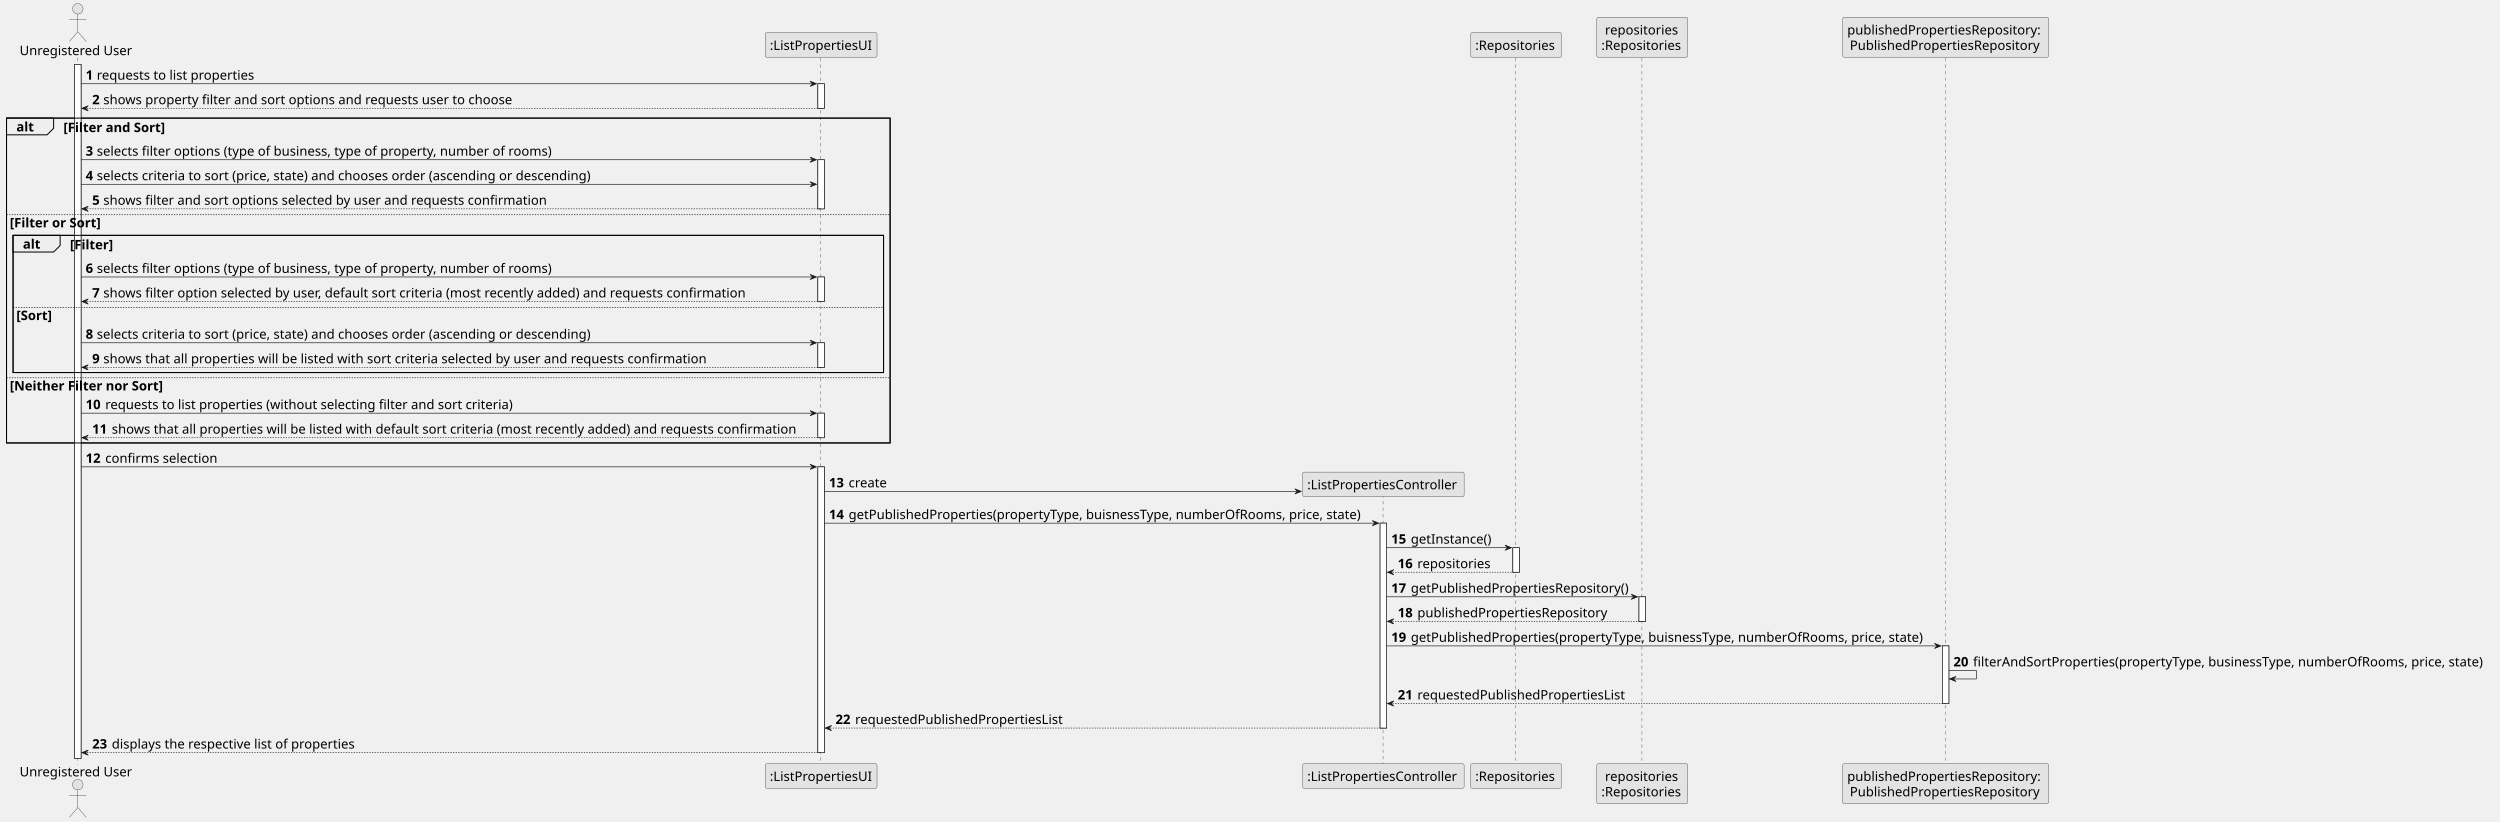
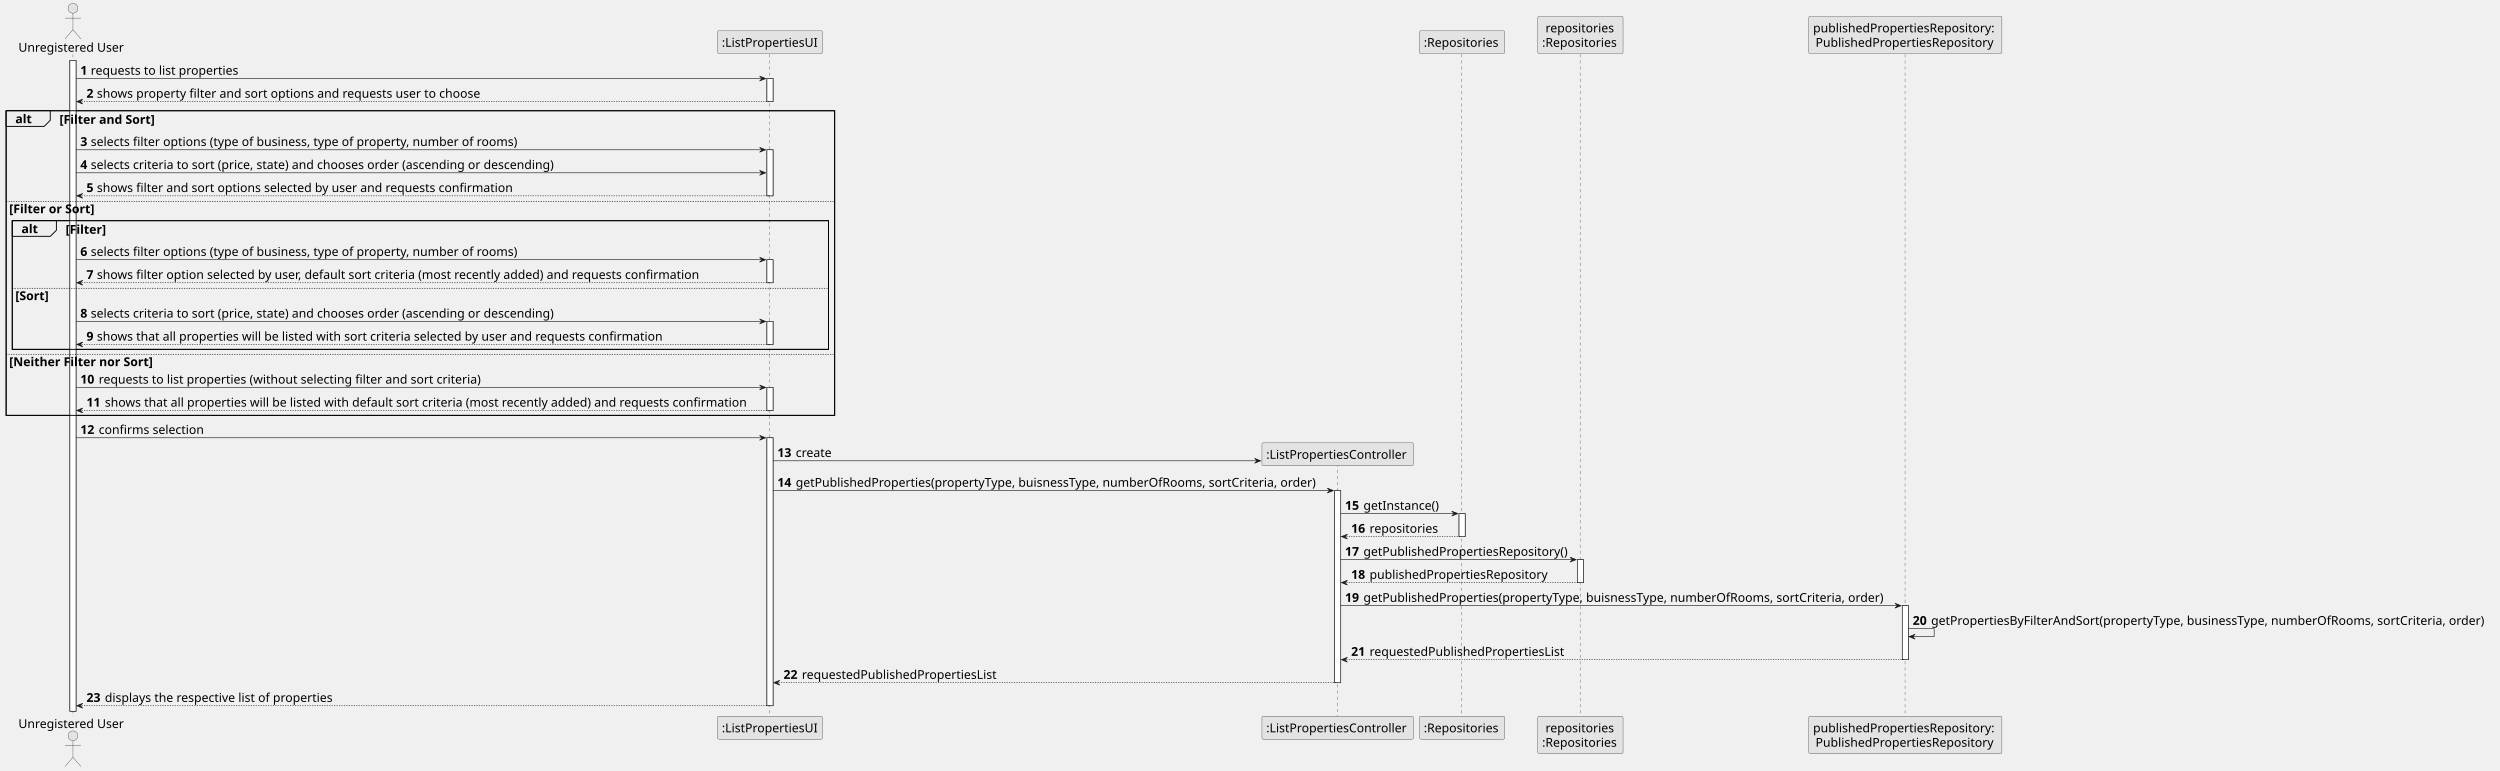
- <svg xmlns="http://www.w3.org/2000/svg" contentStyleType="text/css" height="1257px" preserveAspectRatio="none" style="width:3824px;height:1257px;background:#FFFFFF;" version="1.1" viewBox="0 0 3824 1257" width="3824px" zoomAndPan="magnify">
+ <svg xmlns="http://www.w3.org/2000/svg" contentStyleType="text/css" height="1257px" preserveAspectRatio="none" style="width:4078px;height:1257px;background:#FFFFFF;" version="1.1" viewBox="0 0 4078 1257" width="4078px" zoomAndPan="magnify">
  <defs />
  <g>
    <rect fill="#FFFFFF" height="1061.641" style="stroke:#181818;stroke-width:1.0;" width="10" x="114" y="98.555" />
    <rect fill="#FFFFFF" height="37.555" style="stroke:#181818;stroke-width:1.0;" width="10" x="1251" y="128.109" />
    <rect fill="#FFFFFF" height="75.109" style="stroke:#181818;stroke-width:1.0;" width="10" x="1251" y="244.328" />
    <rect fill="#FFFFFF" height="37.555" style="stroke:#181818;stroke-width:1.0;" width="10" x="1251" y="423.656" />
    <rect fill="#FFFFFF" height="37.555" style="stroke:#181818;stroke-width:1.0;" width="10" x="1251" y="524.32" />
    <rect fill="#FFFFFF" height="37.555" style="stroke:#181818;stroke-width:1.0;" width="10" x="1251" y="631.984" />
    <rect fill="#FFFFFF" height="437.102" style="stroke:#181818;stroke-width:1.0;" width="10" x="1251" y="714.094" />
-     <rect fill="#FFFFFF" height="313.438" style="stroke:#181818;stroke-width:1.0;" width="10" x="2111" y="800.203" />
-     <rect fill="#FFFFFF" height="37.555" style="stroke:#181818;stroke-width:1.0;" width="10" x="2314" y="837.758" />
-     <rect fill="#FFFFFF" height="37.555" style="stroke:#181818;stroke-width:1.0;" width="10" x="2507" y="912.867" />
-     <rect fill="#FFFFFF" height="88.109" style="stroke:#181818;stroke-width:1.0;" width="10" x="2971" y="987.977" />
+     <rect fill="#FFFFFF" height="313.438" style="stroke:#181818;stroke-width:1.0;" width="10" x="2177" y="800.203" />
+     <rect fill="#FFFFFF" height="37.555" style="stroke:#181818;stroke-width:1.0;" width="10" x="2380" y="837.758" />
+     <rect fill="#FFFFFF" height="37.555" style="stroke:#181818;stroke-width:1.0;" width="10" x="2573" y="912.867" />
+     <rect fill="#FFFFFF" height="88.109" style="stroke:#181818;stroke-width:1.0;" width="10" x="3103" y="987.977" />
    <rect fill="none" height="496.875" style="stroke:#000000;stroke-width:1.5;" width="1351.5" x="10" y="180.664" />
    <rect fill="none" height="209.883" style="stroke:#000000;stroke-width:1.5;" width="1331.5" x="20" y="359.992" />
    <line style="stroke:#181818;stroke-width:0.5;stroke-dasharray:5.0,5.0;" x1="119" x2="119" y1="88.555" y2="1169.195" />
    <line style="stroke:#181818;stroke-width:0.5;stroke-dasharray:5.0,5.0;" x1="1255.5" x2="1255.5" y1="88.555" y2="1169.195" />
-     <line style="stroke:#181818;stroke-width:0.5;stroke-dasharray:5.0,5.0;" x1="2115.5" x2="2115.5" y1="756.371" y2="1169.195" />
-     <line style="stroke:#181818;stroke-width:0.5;stroke-dasharray:5.0,5.0;" x1="2318.5" x2="2318.5" y1="88.555" y2="1169.195" />
-     <line style="stroke:#181818;stroke-width:0.5;stroke-dasharray:5.0,5.0;" x1="2511.5" x2="2511.5" y1="88.555" y2="1169.195" />
-     <line style="stroke:#181818;stroke-width:0.5;stroke-dasharray:5.0,5.0;" x1="2975.5" x2="2975.5" y1="88.555" y2="1169.195" />
+     <line style="stroke:#181818;stroke-width:0.5;stroke-dasharray:5.0,5.0;" x1="2181.5" x2="2181.5" y1="756.371" y2="1169.195" />
+     <line style="stroke:#181818;stroke-width:0.5;stroke-dasharray:5.0,5.0;" x1="2384.5" x2="2384.5" y1="88.555" y2="1169.195" />
+     <line style="stroke:#181818;stroke-width:0.5;stroke-dasharray:5.0,5.0;" x1="2577.5" x2="2577.5" y1="88.555" y2="1169.195" />
+     <line style="stroke:#181818;stroke-width:0.5;stroke-dasharray:5.0,5.0;" x1="3107.5" x2="3107.5" y1="88.555" y2="1169.195" />
    <text fill="#000000" font-family="sans-serif" font-size="20" lengthAdjust="spacing" textLength="172" x="30" y="84.336">Unregistered User</text>
    <ellipse cx="119" cy="13.5" fill="#E3E3E3" rx="8" ry="8" style="stroke:#181818;stroke-width:0.5;" />
    <path d="M119,21.5 L119,48.5 M106,29.5 L132,29.5 M119,48.5 L106,63.5 M119,48.5 L132,63.5 " fill="none" style="stroke:#181818;stroke-width:0.5;" />
    <text fill="#000000" font-family="sans-serif" font-size="20" lengthAdjust="spacing" textLength="172" x="30" y="1187.531">Unregistered User</text>
    <ellipse cx="119" cy="1200.25" fill="#E3E3E3" rx="8" ry="8" style="stroke:#181818;stroke-width:0.5;" />
    <path d="M119,1208.25 L119,1235.25 M106,1216.25 L132,1216.25 M119,1235.25 L106,1250.25 M119,1235.25 L132,1250.25 " fill="none" style="stroke:#181818;stroke-width:0.5;" />
    <rect fill="#E3E3E3" height="37.555" rx="2.5" ry="2.5" style="stroke:#181818;stroke-width:0.5;" width="171" x="1170.5" y="50" />
    <text fill="#000000" font-family="sans-serif" font-size="20" lengthAdjust="spacing" textLength="157" x="1177.5" y="76.336">:ListPropertiesUI</text>
    <rect fill="#E3E3E3" height="37.555" rx="2.5" ry="2.5" style="stroke:#181818;stroke-width:0.5;" width="171" x="1170.5" y="1168.195" />
    <text fill="#000000" font-family="sans-serif" font-size="20" lengthAdjust="spacing" textLength="157" x="1177.5" y="1194.531">:ListPropertiesUI</text>
-     <rect fill="#E3E3E3" height="37.555" rx="2.5" ry="2.5" style="stroke:#181818;stroke-width:0.5;" width="247" x="1992.5" y="1168.195" />
-     <text fill="#000000" font-family="sans-serif" font-size="20" lengthAdjust="spacing" textLength="233" x="1999.5" y="1194.531">:ListPropertiesController</text>
-     <rect fill="#E3E3E3" height="37.555" rx="2.5" ry="2.5" style="stroke:#181818;stroke-width:0.5;" width="139" x="2249.5" y="50" />
-     <text fill="#000000" font-family="sans-serif" font-size="20" lengthAdjust="spacing" textLength="125" x="2256.5" y="76.336">:Repositories</text>
-     <rect fill="#E3E3E3" height="37.555" rx="2.5" ry="2.5" style="stroke:#181818;stroke-width:0.5;" width="139" x="2249.5" y="1168.195" />
-     <text fill="#000000" font-family="sans-serif" font-size="20" lengthAdjust="spacing" textLength="125" x="2256.5" y="1194.531">:Repositories</text>
-     <rect fill="#E3E3E3" height="61.109" rx="2.5" ry="2.5" style="stroke:#181818;stroke-width:0.5;" width="139" x="2442.5" y="26.445" />
-     <text fill="#000000" font-family="sans-serif" font-size="20" lengthAdjust="spacing" textLength="114" x="2455" y="52.781">repositories</text>
-     <text fill="#000000" font-family="sans-serif" font-size="20" lengthAdjust="spacing" textLength="125" x="2449.5" y="76.336">:Repositories</text>
-     <rect fill="#E3E3E3" height="61.109" rx="2.5" ry="2.5" style="stroke:#181818;stroke-width:0.5;" width="139" x="2442.5" y="1168.195" />
-     <text fill="#000000" font-family="sans-serif" font-size="20" lengthAdjust="spacing" textLength="114" x="2455" y="1194.531">repositories</text>
-     <text fill="#000000" font-family="sans-serif" font-size="20" lengthAdjust="spacing" textLength="125" x="2449.5" y="1218.086">:Repositories</text>
-     <rect fill="#E3E3E3" height="61.109" rx="2.5" ry="2.5" style="stroke:#181818;stroke-width:0.5;" width="315" x="2818.5" y="26.445" />
-     <text fill="#000000" font-family="sans-serif" font-size="20" lengthAdjust="spacing" textLength="301" x="2825.5" y="52.781">publishedPropertiesRepository:</text>
-     <text fill="#000000" font-family="sans-serif" font-size="20" lengthAdjust="spacing" textLength="293" x="2829.5" y="76.336">PublishedPropertiesRepository</text>
-     <rect fill="#E3E3E3" height="61.109" rx="2.5" ry="2.5" style="stroke:#181818;stroke-width:0.5;" width="315" x="2818.5" y="1168.195" />
-     <text fill="#000000" font-family="sans-serif" font-size="20" lengthAdjust="spacing" textLength="301" x="2825.5" y="1194.531">publishedPropertiesRepository:</text>
-     <text fill="#000000" font-family="sans-serif" font-size="20" lengthAdjust="spacing" textLength="293" x="2829.5" y="1218.086">PublishedPropertiesRepository</text>
+     <rect fill="#E3E3E3" height="37.555" rx="2.5" ry="2.5" style="stroke:#181818;stroke-width:0.5;" width="247" x="2058.5" y="1168.195" />
+     <text fill="#000000" font-family="sans-serif" font-size="20" lengthAdjust="spacing" textLength="233" x="2065.5" y="1194.531">:ListPropertiesController</text>
+     <rect fill="#E3E3E3" height="37.555" rx="2.5" ry="2.5" style="stroke:#181818;stroke-width:0.5;" width="139" x="2315.5" y="50" />
+     <text fill="#000000" font-family="sans-serif" font-size="20" lengthAdjust="spacing" textLength="125" x="2322.5" y="76.336">:Repositories</text>
+     <rect fill="#E3E3E3" height="37.555" rx="2.5" ry="2.5" style="stroke:#181818;stroke-width:0.5;" width="139" x="2315.5" y="1168.195" />
+     <text fill="#000000" font-family="sans-serif" font-size="20" lengthAdjust="spacing" textLength="125" x="2322.5" y="1194.531">:Repositories</text>
+     <rect fill="#E3E3E3" height="61.109" rx="2.5" ry="2.5" style="stroke:#181818;stroke-width:0.5;" width="139" x="2508.5" y="26.445" />
+     <text fill="#000000" font-family="sans-serif" font-size="20" lengthAdjust="spacing" textLength="114" x="2521" y="52.781">repositories</text>
+     <text fill="#000000" font-family="sans-serif" font-size="20" lengthAdjust="spacing" textLength="125" x="2515.5" y="76.336">:Repositories</text>
+     <rect fill="#E3E3E3" height="61.109" rx="2.5" ry="2.5" style="stroke:#181818;stroke-width:0.5;" width="139" x="2508.5" y="1168.195" />
+     <text fill="#000000" font-family="sans-serif" font-size="20" lengthAdjust="spacing" textLength="114" x="2521" y="1194.531">repositories</text>
+     <text fill="#000000" font-family="sans-serif" font-size="20" lengthAdjust="spacing" textLength="125" x="2515.5" y="1218.086">:Repositories</text>
+     <rect fill="#E3E3E3" height="61.109" rx="2.5" ry="2.5" style="stroke:#181818;stroke-width:0.5;" width="315" x="2950.5" y="26.445" />
+     <text fill="#000000" font-family="sans-serif" font-size="20" lengthAdjust="spacing" textLength="301" x="2957.5" y="52.781">publishedPropertiesRepository:</text>
+     <text fill="#000000" font-family="sans-serif" font-size="20" lengthAdjust="spacing" textLength="293" x="2961.5" y="76.336">PublishedPropertiesRepository</text>
+     <rect fill="#E3E3E3" height="61.109" rx="2.5" ry="2.5" style="stroke:#181818;stroke-width:0.5;" width="315" x="2950.5" y="1168.195" />
+     <text fill="#000000" font-family="sans-serif" font-size="20" lengthAdjust="spacing" textLength="301" x="2957.5" y="1194.531">publishedPropertiesRepository:</text>
+     <text fill="#000000" font-family="sans-serif" font-size="20" lengthAdjust="spacing" textLength="293" x="2961.5" y="1218.086">PublishedPropertiesRepository</text>
    <rect fill="#FFFFFF" height="1061.641" style="stroke:#181818;stroke-width:1.0;" width="10" x="114" y="98.555" />
    <rect fill="#FFFFFF" height="37.555" style="stroke:#181818;stroke-width:1.0;" width="10" x="1251" y="128.109" />
    <rect fill="#FFFFFF" height="75.109" style="stroke:#181818;stroke-width:1.0;" width="10" x="1251" y="244.328" />
    <rect fill="#FFFFFF" height="37.555" style="stroke:#181818;stroke-width:1.0;" width="10" x="1251" y="423.656" />
    <rect fill="#FFFFFF" height="37.555" style="stroke:#181818;stroke-width:1.0;" width="10" x="1251" y="524.32" />
    <rect fill="#FFFFFF" height="37.555" style="stroke:#181818;stroke-width:1.0;" width="10" x="1251" y="631.984" />
    <rect fill="#FFFFFF" height="437.102" style="stroke:#181818;stroke-width:1.0;" width="10" x="1251" y="714.094" />
-     <rect fill="#FFFFFF" height="313.438" style="stroke:#181818;stroke-width:1.0;" width="10" x="2111" y="800.203" />
-     <rect fill="#FFFFFF" height="37.555" style="stroke:#181818;stroke-width:1.0;" width="10" x="2314" y="837.758" />
-     <rect fill="#FFFFFF" height="37.555" style="stroke:#181818;stroke-width:1.0;" width="10" x="2507" y="912.867" />
-     <rect fill="#FFFFFF" height="88.109" style="stroke:#181818;stroke-width:1.0;" width="10" x="2971" y="987.977" />
+     <rect fill="#FFFFFF" height="313.438" style="stroke:#181818;stroke-width:1.0;" width="10" x="2177" y="800.203" />
+     <rect fill="#FFFFFF" height="37.555" style="stroke:#181818;stroke-width:1.0;" width="10" x="2380" y="837.758" />
+     <rect fill="#FFFFFF" height="37.555" style="stroke:#181818;stroke-width:1.0;" width="10" x="2573" y="912.867" />
+     <rect fill="#FFFFFF" height="88.109" style="stroke:#181818;stroke-width:1.0;" width="10" x="3103" y="987.977" />
    <polygon fill="#181818" points="1239,124.109,1249,128.109,1239,132.109,1243,128.109" style="stroke:#181818;stroke-width:1.0;" />
    <line style="stroke:#181818;stroke-width:1.0;" x1="124" x2="1245" y1="128.109" y2="128.109" />
    <text fill="#000000" font-family="sans-serif" font-size="20" font-weight="bold" lengthAdjust="spacing" textLength="13" x="131" y="121.891">1</text>
    <text fill="#000000" font-family="sans-serif" font-size="20" lengthAdjust="spacing" textLength="247" x="148" y="121.891">requests to list properties</text>
    <polygon fill="#181818" points="135,161.664,125,165.664,135,169.664,131,165.664" style="stroke:#181818;stroke-width:1.0;" />
    <line style="stroke:#181818;stroke-width:1.0;stroke-dasharray:2.0,2.0;" x1="129" x2="1255" y1="165.664" y2="165.664" />
    <text fill="#000000" font-family="sans-serif" font-size="20" font-weight="bold" lengthAdjust="spacing" textLength="13" x="141" y="159.445">2</text>
    <text fill="#000000" font-family="sans-serif" font-size="20" lengthAdjust="spacing" textLength="636" x="158" y="159.445">shows property filter and sort options and requests user to choose</text>
    <path d="M10,180.664 L82,180.664 L82,196.219 L72,206.219 L10,206.219 L10,180.664 " fill="#EEEEEE" style="stroke:#000000;stroke-width:1.5;" />
    <rect fill="none" height="496.875" style="stroke:#000000;stroke-width:1.5;" width="1351.5" x="10" y="180.664" />
    <text fill="#000000" font-family="sans-serif" font-size="20" font-weight="bold" lengthAdjust="spacing" textLength="27" x="25" y="201">alt</text>
    <text fill="#000000" font-family="sans-serif" font-size="20" font-weight="bold" lengthAdjust="spacing" textLength="161" x="97" y="202">[Filter and Sort]</text>
    <polygon fill="#181818" points="1239,240.328,1249,244.328,1239,248.328,1243,244.328" style="stroke:#181818;stroke-width:1.0;" />
    <line style="stroke:#181818;stroke-width:1.0;" x1="124" x2="1245" y1="244.328" y2="244.328" />
    <text fill="#000000" font-family="sans-serif" font-size="20" font-weight="bold" lengthAdjust="spacing" textLength="13" x="131" y="238.109">3</text>
    <text fill="#000000" font-family="sans-serif" font-size="20" lengthAdjust="spacing" textLength="715" x="148" y="238.109">selects filter options (type of business, type of property, number of rooms)</text>
    <polygon fill="#181818" points="1239,277.883,1249,281.883,1239,285.883,1243,281.883" style="stroke:#181818;stroke-width:1.0;" />
    <line style="stroke:#181818;stroke-width:1.0;" x1="124" x2="1245" y1="281.883" y2="281.883" />
    <text fill="#000000" font-family="sans-serif" font-size="20" font-weight="bold" lengthAdjust="spacing" textLength="13" x="131" y="275.664">4</text>
    <text fill="#000000" font-family="sans-serif" font-size="20" lengthAdjust="spacing" textLength="774" x="148" y="275.664">selects criteria to sort (price, state) and chooses order (ascending or descending)</text>
    <polygon fill="#181818" points="135,315.438,125,319.438,135,323.438,131,319.438" style="stroke:#181818;stroke-width:1.0;" />
    <line style="stroke:#181818;stroke-width:1.0;stroke-dasharray:2.0,2.0;" x1="129" x2="1255" y1="319.438" y2="319.438" />
    <text fill="#000000" font-family="sans-serif" font-size="20" font-weight="bold" lengthAdjust="spacing" textLength="13" x="141" y="313.219">5</text>
    <text fill="#000000" font-family="sans-serif" font-size="20" lengthAdjust="spacing" textLength="692" x="158" y="313.219">shows filter and sort options selected by user and requests confirmation</text>
    <line style="stroke:#000000;stroke-width:1.0;stroke-dasharray:2.0,2.0;" x1="10" x2="1361.5" y1="328.438" y2="328.438" />
    <text fill="#000000" font-family="sans-serif" font-size="20" font-weight="bold" lengthAdjust="spacing" textLength="145" x="15" y="347.773">[Filter or Sort]</text>
    <path d="M20,359.992 L92,359.992 L92,375.547 L82,385.547 L20,385.547 L20,359.992 " fill="#EEEEEE" style="stroke:#000000;stroke-width:1.5;" />
    <rect fill="none" height="209.883" style="stroke:#000000;stroke-width:1.5;" width="1331.5" x="20" y="359.992" />
    <text fill="#000000" font-family="sans-serif" font-size="20" font-weight="bold" lengthAdjust="spacing" textLength="27" x="35" y="380.328">alt</text>
    <text fill="#000000" font-family="sans-serif" font-size="20" font-weight="bold" lengthAdjust="spacing" textLength="68" x="107" y="381.328">[Filter]</text>
    <polygon fill="#181818" points="1239,419.656,1249,423.656,1239,427.656,1243,423.656" style="stroke:#181818;stroke-width:1.0;" />
    <line style="stroke:#181818;stroke-width:1.0;" x1="124" x2="1245" y1="423.656" y2="423.656" />
    <text fill="#000000" font-family="sans-serif" font-size="20" font-weight="bold" lengthAdjust="spacing" textLength="13" x="131" y="417.438">6</text>
    <text fill="#000000" font-family="sans-serif" font-size="20" lengthAdjust="spacing" textLength="715" x="148" y="417.438">selects filter options (type of business, type of property, number of rooms)</text>
    <polygon fill="#181818" points="135,457.211,125,461.211,135,465.211,131,461.211" style="stroke:#181818;stroke-width:1.0;" />
    <line style="stroke:#181818;stroke-width:1.0;stroke-dasharray:2.0,2.0;" x1="129" x2="1255" y1="461.211" y2="461.211" />
    <text fill="#000000" font-family="sans-serif" font-size="20" font-weight="bold" lengthAdjust="spacing" textLength="13" x="141" y="454.992">7</text>
    <text fill="#000000" font-family="sans-serif" font-size="20" lengthAdjust="spacing" textLength="1008" x="158" y="454.992">shows filter option selected by user, default sort criteria (most recently added) and requests confirmation</text>
    <line style="stroke:#000000;stroke-width:1.0;stroke-dasharray:2.0,2.0;" x1="20" x2="1351.5" y1="470.211" y2="470.211" />
    <text fill="#000000" font-family="sans-serif" font-size="20" font-weight="bold" lengthAdjust="spacing" textLength="55" x="25" y="489.547">[Sort]</text>
    <polygon fill="#181818" points="1239,520.32,1249,524.32,1239,528.32,1243,524.32" style="stroke:#181818;stroke-width:1.0;" />
    <line style="stroke:#181818;stroke-width:1.0;" x1="124" x2="1245" y1="524.32" y2="524.32" />
    <text fill="#000000" font-family="sans-serif" font-size="20" font-weight="bold" lengthAdjust="spacing" textLength="13" x="131" y="518.102">8</text>
    <text fill="#000000" font-family="sans-serif" font-size="20" lengthAdjust="spacing" textLength="774" x="148" y="518.102">selects criteria to sort (price, state) and chooses order (ascending or descending)</text>
    <polygon fill="#181818" points="135,557.875,125,561.875,135,565.875,131,561.875" style="stroke:#181818;stroke-width:1.0;" />
    <line style="stroke:#181818;stroke-width:1.0;stroke-dasharray:2.0,2.0;" x1="129" x2="1255" y1="561.875" y2="561.875" />
    <text fill="#000000" font-family="sans-serif" font-size="20" font-weight="bold" lengthAdjust="spacing" textLength="13" x="141" y="555.656">9</text>
    <text fill="#000000" font-family="sans-serif" font-size="20" lengthAdjust="spacing" textLength="945" x="158" y="555.656">shows that all properties will be listed with sort criteria selected by user and requests confirmation</text>
    <line style="stroke:#000000;stroke-width:1.0;stroke-dasharray:2.0,2.0;" x1="10" x2="1361.5" y1="577.875" y2="577.875" />
    <text fill="#000000" font-family="sans-serif" font-size="20" font-weight="bold" lengthAdjust="spacing" textLength="241" x="15" y="597.211">[Neither Filter nor Sort]</text>
    <polygon fill="#181818" points="1239,627.984,1249,631.984,1239,635.984,1243,631.984" style="stroke:#181818;stroke-width:1.0;" />
    <line style="stroke:#181818;stroke-width:1.0;" x1="124" x2="1245" y1="631.984" y2="631.984" />
    <text fill="#000000" font-family="sans-serif" font-size="20" font-weight="bold" lengthAdjust="spacing" textLength="26" x="131" y="625.766">10</text>
    <text fill="#000000" font-family="sans-serif" font-size="20" lengthAdjust="spacing" textLength="638" x="161" y="625.766">requests to list properties (without selecting filter and sort criteria)</text>
    <polygon fill="#181818" points="135,665.539,125,669.539,135,673.539,131,669.539" style="stroke:#181818;stroke-width:1.0;" />
    <line style="stroke:#181818;stroke-width:1.0;stroke-dasharray:2.0,2.0;" x1="129" x2="1255" y1="669.539" y2="669.539" />
    <text fill="#000000" font-family="sans-serif" font-size="20" font-weight="bold" lengthAdjust="spacing" textLength="26" x="141" y="663.32">11</text>
    <text fill="#000000" font-family="sans-serif" font-size="20" lengthAdjust="spacing" textLength="1073" x="171" y="663.32">shows that all properties will be listed with default sort criteria (most recently added) and requests confirmation</text>
    <polygon fill="#181818" points="1239,710.094,1249,714.094,1239,718.094,1243,714.094" style="stroke:#181818;stroke-width:1.0;" />
    <line style="stroke:#181818;stroke-width:1.0;" x1="124" x2="1245" y1="714.094" y2="714.094" />
    <text fill="#000000" font-family="sans-serif" font-size="20" font-weight="bold" lengthAdjust="spacing" textLength="26" x="131" y="707.875">12</text>
    <text fill="#000000" font-family="sans-serif" font-size="20" lengthAdjust="spacing" textLength="175" x="161" y="707.875">confirms selection</text>
-     <polygon fill="#181818" points="1980.5,747.648,1990.5,751.648,1980.5,755.648,1984.5,751.648" style="stroke:#181818;stroke-width:1.0;" />
-     <line style="stroke:#181818;stroke-width:1.0;" x1="1261" x2="1986.5" y1="751.648" y2="751.648" />
+     <polygon fill="#181818" points="2046.5,747.648,2056.5,751.648,2046.5,755.648,2050.5,751.648" style="stroke:#181818;stroke-width:1.0;" />
+     <line style="stroke:#181818;stroke-width:1.0;" x1="1261" x2="2052.5" y1="751.648" y2="751.648" />
    <text fill="#000000" font-family="sans-serif" font-size="20" font-weight="bold" lengthAdjust="spacing" textLength="26" x="1268" y="745.43">13</text>
    <text fill="#000000" font-family="sans-serif" font-size="20" lengthAdjust="spacing" textLength="58" x="1298" y="745.43">create</text>
-     <rect fill="#E3E3E3" height="37.555" rx="2.5" ry="2.5" style="stroke:#181818;stroke-width:0.5;" width="247" x="1992.5" y="722.094" />
-     <text fill="#000000" font-family="sans-serif" font-size="20" lengthAdjust="spacing" textLength="233" x="1999.5" y="748.43">:ListPropertiesController</text>
-     <polygon fill="#181818" points="2099,796.203,2109,800.203,2099,804.203,2103,800.203" style="stroke:#181818;stroke-width:1.0;" />
-     <line style="stroke:#181818;stroke-width:1.0;" x1="1261" x2="2105" y1="800.203" y2="800.203" />
+     <rect fill="#E3E3E3" height="37.555" rx="2.5" ry="2.5" style="stroke:#181818;stroke-width:0.5;" width="247" x="2058.5" y="722.094" />
+     <text fill="#000000" font-family="sans-serif" font-size="20" lengthAdjust="spacing" textLength="233" x="2065.5" y="748.43">:ListPropertiesController</text>
+     <polygon fill="#181818" points="2165,796.203,2175,800.203,2165,804.203,2169,800.203" style="stroke:#181818;stroke-width:1.0;" />
+     <line style="stroke:#181818;stroke-width:1.0;" x1="1261" x2="2171" y1="800.203" y2="800.203" />
    <text fill="#000000" font-family="sans-serif" font-size="20" font-weight="bold" lengthAdjust="spacing" textLength="26" x="1268" y="793.984">14</text>
-     <text fill="#000000" font-family="sans-serif" font-size="20" lengthAdjust="spacing" textLength="801" x="1298" y="793.984">getPublishedProperties(propertyType, buisnessType, numberOfRooms, price, state)</text>
-     <polygon fill="#181818" points="2302,833.758,2312,837.758,2302,841.758,2306,837.758" style="stroke:#181818;stroke-width:1.0;" />
-     <line style="stroke:#181818;stroke-width:1.0;" x1="2121" x2="2308" y1="837.758" y2="837.758" />
-     <text fill="#000000" font-family="sans-serif" font-size="20" font-weight="bold" lengthAdjust="spacing" textLength="26" x="2128" y="831.539">15</text>
-     <text fill="#000000" font-family="sans-serif" font-size="20" lengthAdjust="spacing" textLength="123" x="2158" y="831.539">getInstance()</text>
-     <polygon fill="#181818" points="2132,871.312,2122,875.312,2132,879.312,2128,875.312" style="stroke:#181818;stroke-width:1.0;" />
-     <line style="stroke:#181818;stroke-width:1.0;stroke-dasharray:2.0,2.0;" x1="2126" x2="2318" y1="875.312" y2="875.312" />
-     <text fill="#000000" font-family="sans-serif" font-size="20" font-weight="bold" lengthAdjust="spacing" textLength="26" x="2138" y="869.094">16</text>
-     <text fill="#000000" font-family="sans-serif" font-size="20" lengthAdjust="spacing" textLength="114" x="2168" y="869.094">repositories</text>
-     <polygon fill="#181818" points="2495,908.867,2505,912.867,2495,916.867,2499,912.867" style="stroke:#181818;stroke-width:1.0;" />
-     <line style="stroke:#181818;stroke-width:1.0;" x1="2121" x2="2501" y1="912.867" y2="912.867" />
-     <text fill="#000000" font-family="sans-serif" font-size="20" font-weight="bold" lengthAdjust="spacing" textLength="26" x="2128" y="906.648">17</text>
-     <text fill="#000000" font-family="sans-serif" font-size="20" lengthAdjust="spacing" textLength="337" x="2158" y="906.648">getPublishedPropertiesRepository()</text>
-     <polygon fill="#181818" points="2132,946.422,2122,950.422,2132,954.422,2128,950.422" style="stroke:#181818;stroke-width:1.0;" />
-     <line style="stroke:#181818;stroke-width:1.0;stroke-dasharray:2.0,2.0;" x1="2126" x2="2511" y1="950.422" y2="950.422" />
-     <text fill="#000000" font-family="sans-serif" font-size="20" font-weight="bold" lengthAdjust="spacing" textLength="26" x="2138" y="944.203">18</text>
-     <text fill="#000000" font-family="sans-serif" font-size="20" lengthAdjust="spacing" textLength="295" x="2168" y="944.203">publishedPropertiesRepository</text>
-     <polygon fill="#181818" points="2959,983.977,2969,987.977,2959,991.977,2963,987.977" style="stroke:#181818;stroke-width:1.0;" />
-     <line style="stroke:#181818;stroke-width:1.0;" x1="2121" x2="2965" y1="987.977" y2="987.977" />
-     <text fill="#000000" font-family="sans-serif" font-size="20" font-weight="bold" lengthAdjust="spacing" textLength="26" x="2128" y="981.758">19</text>
-     <text fill="#000000" font-family="sans-serif" font-size="20" lengthAdjust="spacing" textLength="801" x="2158" y="981.758">getPublishedProperties(propertyType, buisnessType, numberOfRooms, price, state)</text>
-     <line style="stroke:#181818;stroke-width:1.0;" x1="2981" x2="3023" y1="1025.531" y2="1025.531" />
-     <line style="stroke:#181818;stroke-width:1.0;" x1="3023" x2="3023" y1="1025.531" y2="1038.531" />
-     <line style="stroke:#181818;stroke-width:1.0;" x1="2982" x2="3023" y1="1038.531" y2="1038.531" />
-     <polygon fill="#181818" points="2992,1034.531,2982,1038.531,2992,1042.531,2988,1038.531" style="stroke:#181818;stroke-width:1.0;" />
-     <text fill="#000000" font-family="sans-serif" font-size="20" font-weight="bold" lengthAdjust="spacing" textLength="26" x="2988" y="1019.312">20</text>
-     <text fill="#000000" font-family="sans-serif" font-size="20" lengthAdjust="spacing" textLength="799" x="3018" y="1019.312">filterAndSortProperties(propertyType, businessType, numberOfRooms, price, state)</text>
-     <polygon fill="#181818" points="2132,1072.086,2122,1076.086,2132,1080.086,2128,1076.086" style="stroke:#181818;stroke-width:1.0;" />
-     <line style="stroke:#181818;stroke-width:1.0;stroke-dasharray:2.0,2.0;" x1="2126" x2="2975" y1="1076.086" y2="1076.086" />
-     <text fill="#000000" font-family="sans-serif" font-size="20" font-weight="bold" lengthAdjust="spacing" textLength="26" x="2138" y="1069.867">21</text>
-     <text fill="#000000" font-family="sans-serif" font-size="20" lengthAdjust="spacing" textLength="321" x="2168" y="1069.867">requestedPublishedPropertiesList</text>
+     <text fill="#000000" font-family="sans-serif" font-size="20" lengthAdjust="spacing" textLength="867" x="1298" y="793.984">getPublishedProperties(propertyType, buisnessType, numberOfRooms, sortCriteria, order)</text>
+     <polygon fill="#181818" points="2368,833.758,2378,837.758,2368,841.758,2372,837.758" style="stroke:#181818;stroke-width:1.0;" />
+     <line style="stroke:#181818;stroke-width:1.0;" x1="2187" x2="2374" y1="837.758" y2="837.758" />
+     <text fill="#000000" font-family="sans-serif" font-size="20" font-weight="bold" lengthAdjust="spacing" textLength="26" x="2194" y="831.539">15</text>
+     <text fill="#000000" font-family="sans-serif" font-size="20" lengthAdjust="spacing" textLength="123" x="2224" y="831.539">getInstance()</text>
+     <polygon fill="#181818" points="2198,871.312,2188,875.312,2198,879.312,2194,875.312" style="stroke:#181818;stroke-width:1.0;" />
+     <line style="stroke:#181818;stroke-width:1.0;stroke-dasharray:2.0,2.0;" x1="2192" x2="2384" y1="875.312" y2="875.312" />
+     <text fill="#000000" font-family="sans-serif" font-size="20" font-weight="bold" lengthAdjust="spacing" textLength="26" x="2204" y="869.094">16</text>
+     <text fill="#000000" font-family="sans-serif" font-size="20" lengthAdjust="spacing" textLength="114" x="2234" y="869.094">repositories</text>
+     <polygon fill="#181818" points="2561,908.867,2571,912.867,2561,916.867,2565,912.867" style="stroke:#181818;stroke-width:1.0;" />
+     <line style="stroke:#181818;stroke-width:1.0;" x1="2187" x2="2567" y1="912.867" y2="912.867" />
+     <text fill="#000000" font-family="sans-serif" font-size="20" font-weight="bold" lengthAdjust="spacing" textLength="26" x="2194" y="906.648">17</text>
+     <text fill="#000000" font-family="sans-serif" font-size="20" lengthAdjust="spacing" textLength="337" x="2224" y="906.648">getPublishedPropertiesRepository()</text>
+     <polygon fill="#181818" points="2198,946.422,2188,950.422,2198,954.422,2194,950.422" style="stroke:#181818;stroke-width:1.0;" />
+     <line style="stroke:#181818;stroke-width:1.0;stroke-dasharray:2.0,2.0;" x1="2192" x2="2577" y1="950.422" y2="950.422" />
+     <text fill="#000000" font-family="sans-serif" font-size="20" font-weight="bold" lengthAdjust="spacing" textLength="26" x="2204" y="944.203">18</text>
+     <text fill="#000000" font-family="sans-serif" font-size="20" lengthAdjust="spacing" textLength="295" x="2234" y="944.203">publishedPropertiesRepository</text>
+     <polygon fill="#181818" points="3091,983.977,3101,987.977,3091,991.977,3095,987.977" style="stroke:#181818;stroke-width:1.0;" />
+     <line style="stroke:#181818;stroke-width:1.0;" x1="2187" x2="3097" y1="987.977" y2="987.977" />
+     <text fill="#000000" font-family="sans-serif" font-size="20" font-weight="bold" lengthAdjust="spacing" textLength="26" x="2194" y="981.758">19</text>
+     <text fill="#000000" font-family="sans-serif" font-size="20" lengthAdjust="spacing" textLength="867" x="2224" y="981.758">getPublishedProperties(propertyType, buisnessType, numberOfRooms, sortCriteria, order)</text>
+     <line style="stroke:#181818;stroke-width:1.0;" x1="3113" x2="3155" y1="1025.531" y2="1025.531" />
+     <line style="stroke:#181818;stroke-width:1.0;" x1="3155" x2="3155" y1="1025.531" y2="1038.531" />
+     <line style="stroke:#181818;stroke-width:1.0;" x1="3114" x2="3155" y1="1038.531" y2="1038.531" />
+     <polygon fill="#181818" points="3124,1034.531,3114,1038.531,3124,1042.531,3120,1038.531" style="stroke:#181818;stroke-width:1.0;" />
+     <text fill="#000000" font-family="sans-serif" font-size="20" font-weight="bold" lengthAdjust="spacing" textLength="26" x="3120" y="1019.312">20</text>
+     <text fill="#000000" font-family="sans-serif" font-size="20" lengthAdjust="spacing" textLength="921" x="3150" y="1019.312">getPropertiesByFilterAndSort(propertyType, businessType, numberOfRooms, sortCriteria, order)</text>
+     <polygon fill="#181818" points="2198,1072.086,2188,1076.086,2198,1080.086,2194,1076.086" style="stroke:#181818;stroke-width:1.0;" />
+     <line style="stroke:#181818;stroke-width:1.0;stroke-dasharray:2.0,2.0;" x1="2192" x2="3107" y1="1076.086" y2="1076.086" />
+     <text fill="#000000" font-family="sans-serif" font-size="20" font-weight="bold" lengthAdjust="spacing" textLength="26" x="2204" y="1069.867">21</text>
+     <text fill="#000000" font-family="sans-serif" font-size="20" lengthAdjust="spacing" textLength="321" x="2234" y="1069.867">requestedPublishedPropertiesList</text>
    <polygon fill="#181818" points="1272,1109.641,1262,1113.641,1272,1117.641,1268,1113.641" style="stroke:#181818;stroke-width:1.0;" />
-     <line style="stroke:#181818;stroke-width:1.0;stroke-dasharray:2.0,2.0;" x1="1266" x2="2115" y1="1113.641" y2="1113.641" />
+     <line style="stroke:#181818;stroke-width:1.0;stroke-dasharray:2.0,2.0;" x1="1266" x2="2181" y1="1113.641" y2="1113.641" />
    <text fill="#000000" font-family="sans-serif" font-size="20" font-weight="bold" lengthAdjust="spacing" textLength="26" x="1278" y="1107.422">22</text>
    <text fill="#000000" font-family="sans-serif" font-size="20" lengthAdjust="spacing" textLength="321" x="1308" y="1107.422">requestedPublishedPropertiesList</text>
    <polygon fill="#181818" points="135,1147.195,125,1151.195,135,1155.195,131,1151.195" style="stroke:#181818;stroke-width:1.0;" />
    <line style="stroke:#181818;stroke-width:1.0;stroke-dasharray:2.0,2.0;" x1="129" x2="1255" y1="1151.195" y2="1151.195" />
    <text fill="#000000" font-family="sans-serif" font-size="20" font-weight="bold" lengthAdjust="spacing" textLength="26" x="141" y="1144.977">23</text>
    <text fill="#000000" font-family="sans-serif" font-size="20" lengthAdjust="spacing" textLength="383" x="171" y="1144.977">displays the respective list of properties</text>
  </g>
</svg>
